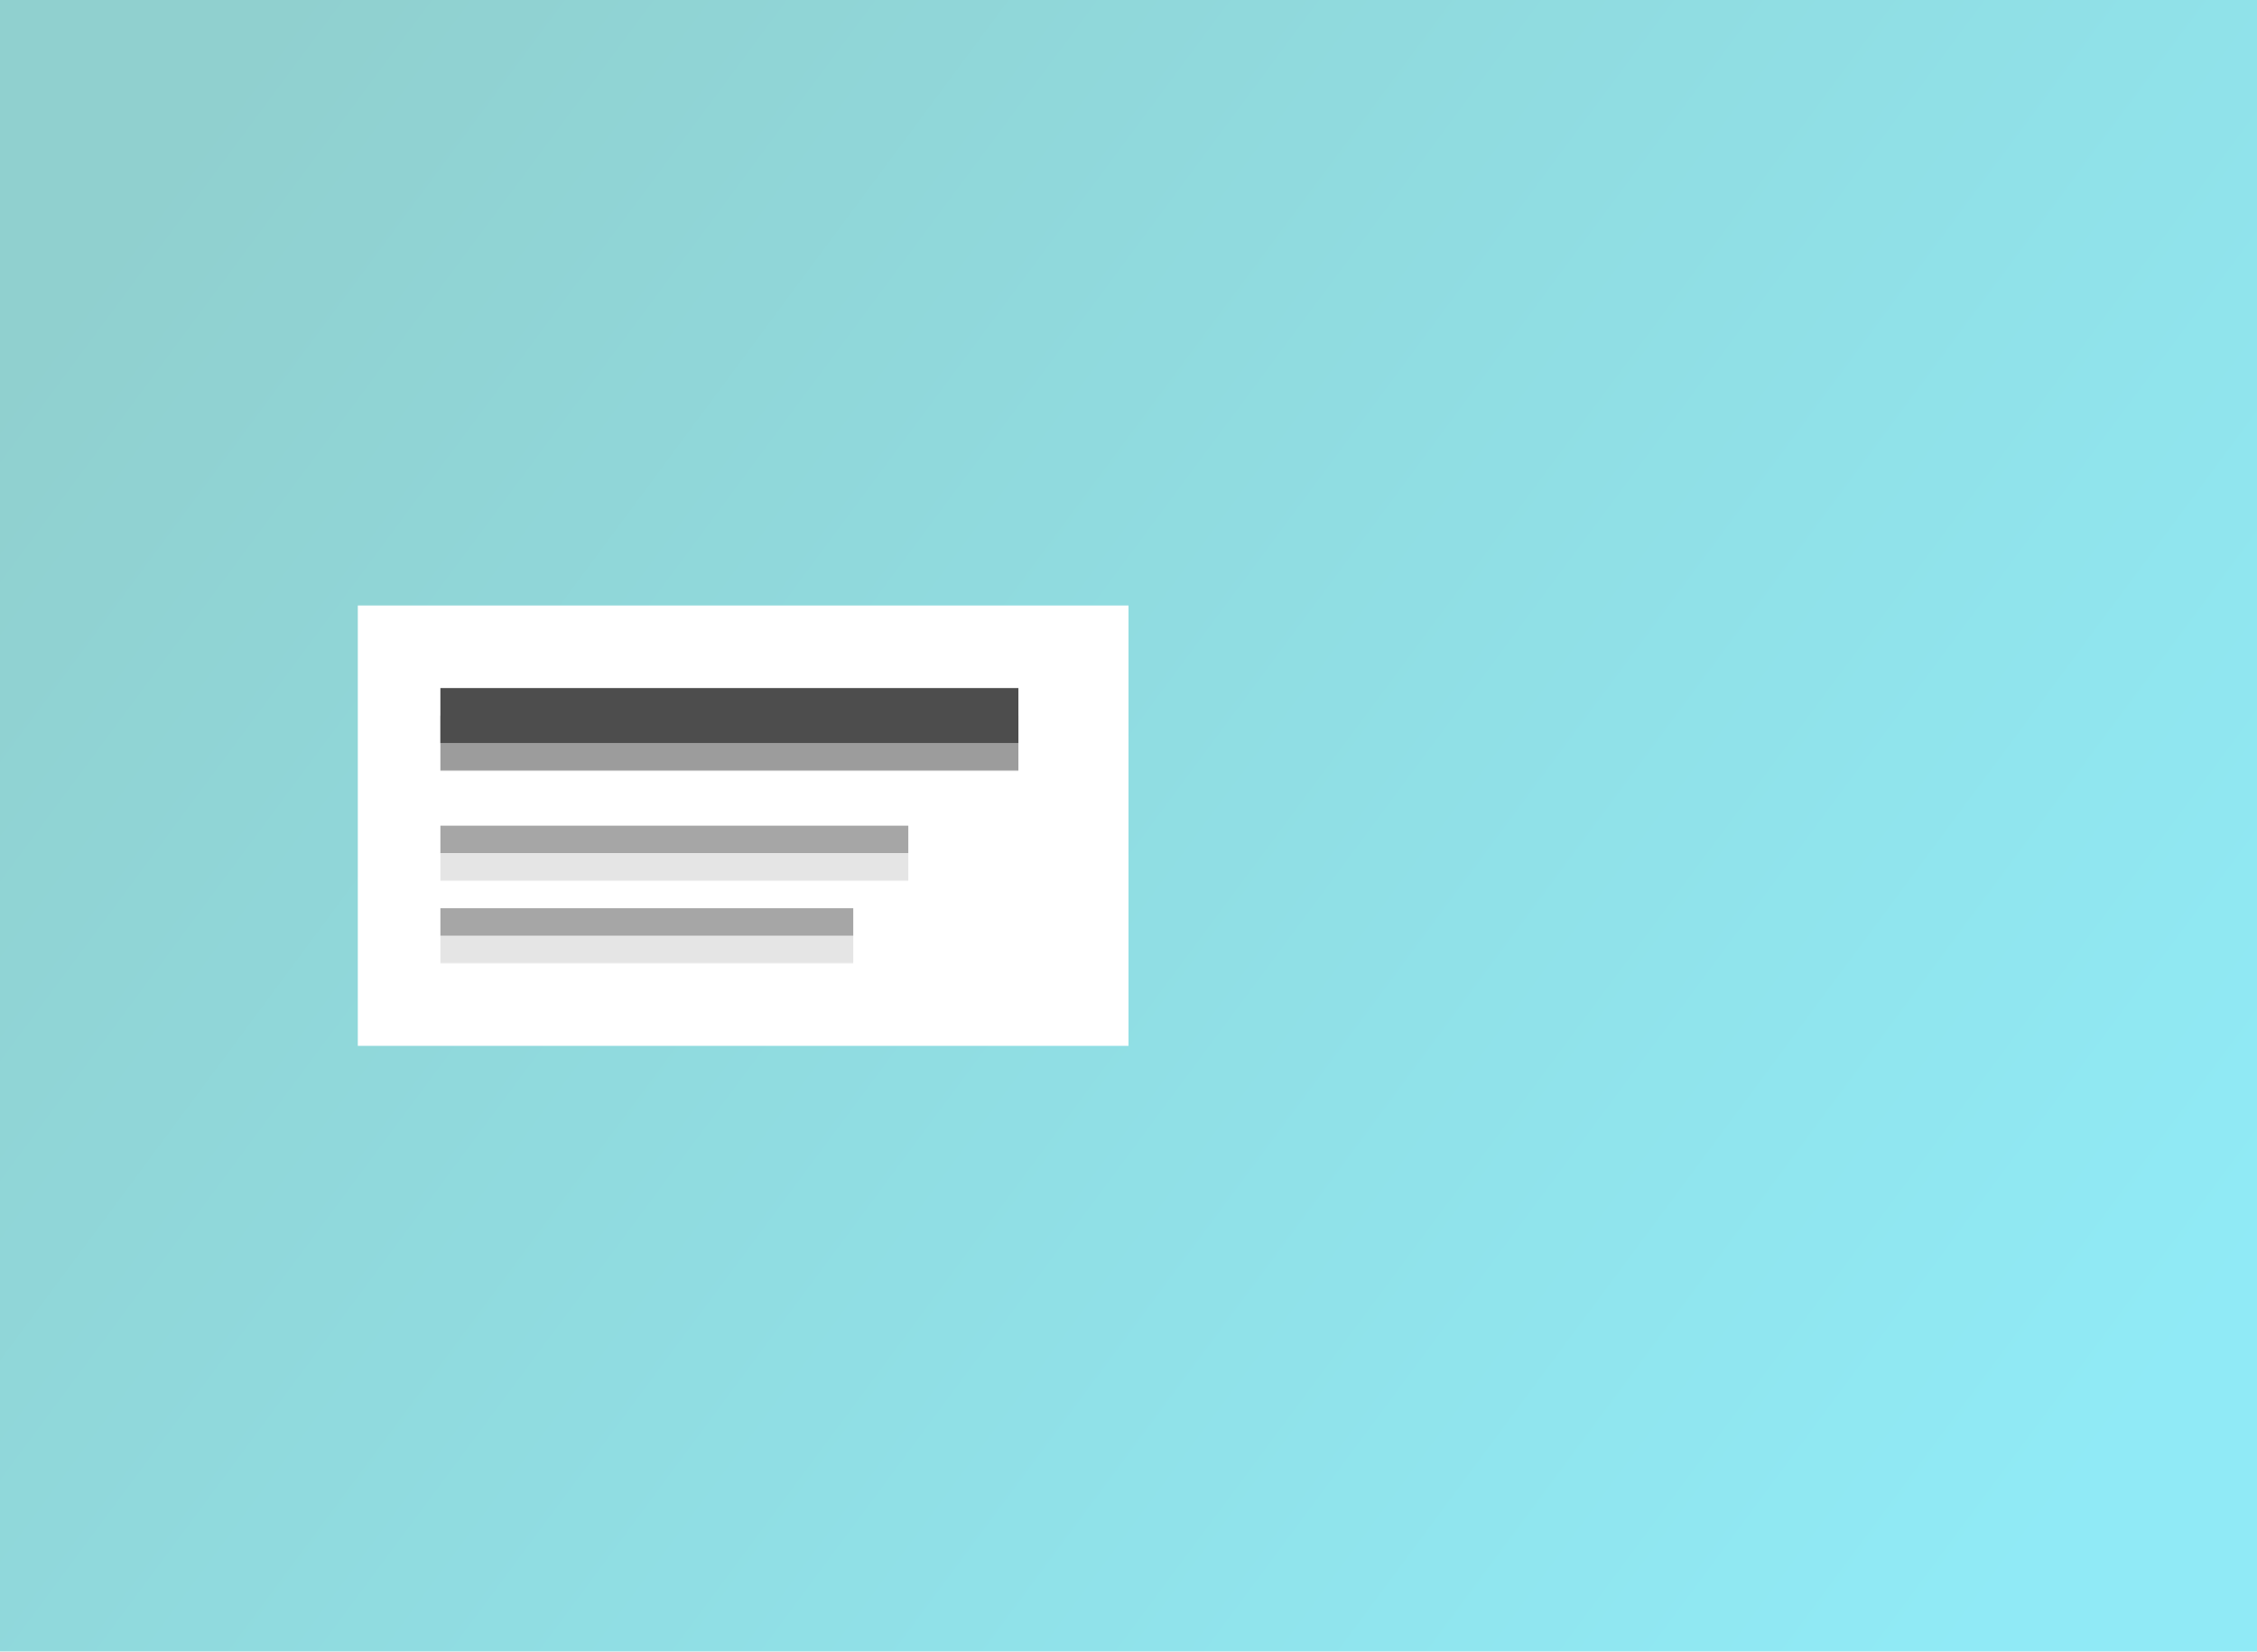
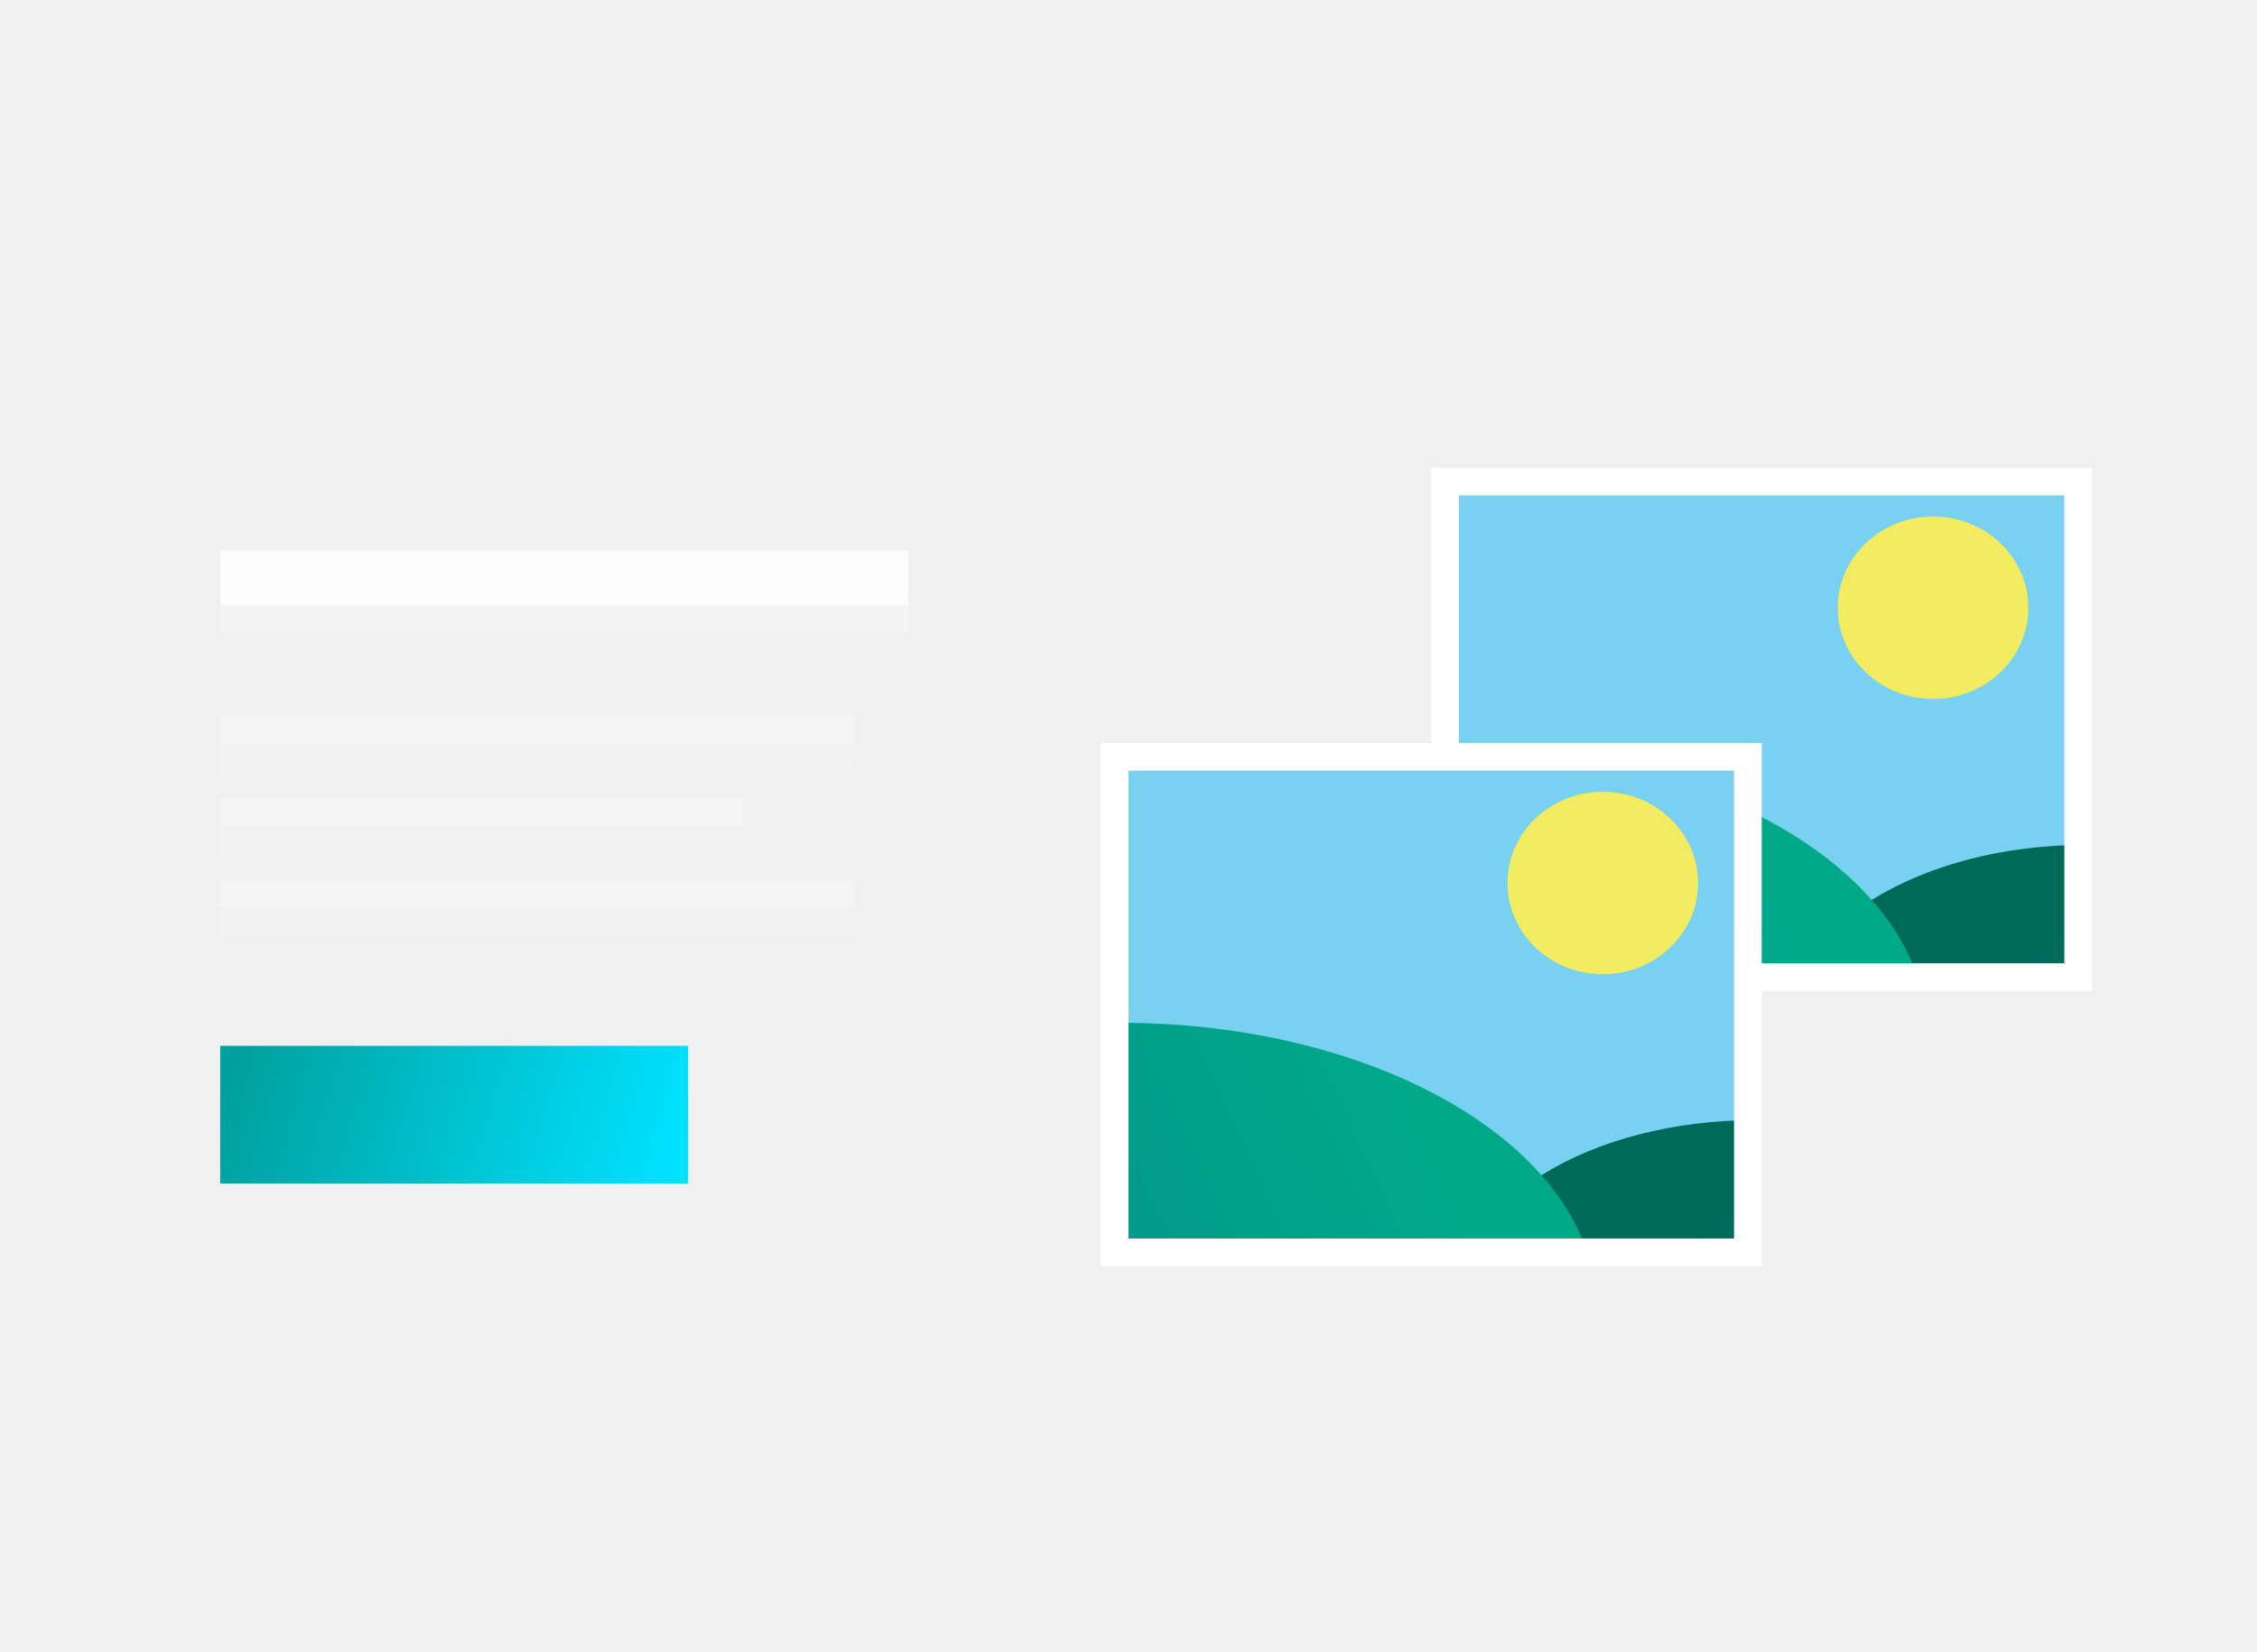
<svg xmlns="http://www.w3.org/2000/svg" xmlns:xlink="http://www.w3.org/1999/xlink" width="82" height="60" viewBox="0 0 82 60">
  <defs>
-     <linearGradient id="linearGradient-1" x1="0%" x2="100%" y1="23.23%" y2="76.77%">
+     <rect id="path-1" width="23.077" height="18.116" x="0" y="0" />
+     <linearGradient id="linearGradient-3" x1="72.875%" x2="40.332%" y1="46.509%" y2="34.249%">
+       <stop offset="0%" stop-color="#008374" />
+       <stop offset="100%" stop-color="#006A59" />
+     </linearGradient>
+     <linearGradient id="linearGradient-4" x1="88.517%" x2="50%" y1="39.469%" y2="50%">
+       <stop offset="0%" stop-color="#00AA89" />
+       <stop offset="100%" stop-color="#009989" />
+     </linearGradient>
+     <rect id="path-5" width="25" height="2" x="0" y="0" />
+     <filter id="filter-6" width="104%" height="200%" x="-2%" y="-25%" filterUnits="objectBoundingBox">
+       <feOffset dy="1" in="SourceAlpha" result="shadowOffsetOuter1" />
+       <feComposite in="shadowOffsetOuter1" in2="SourceAlpha" operator="out" result="shadowOffsetOuter1" />
+       <feColorMatrix in="shadowOffsetOuter1" values="0 0 0 0 1   0 0 0 0 1   0 0 0 0 1  0 0 0 0.292 0" />
+     </filter>
+     <path id="path-7" d="M23 12v1H0v-1h23zm-4-3v1H0V9h19zm4-3v1H0V6h23z" />
+     <filter id="filter-8" width="104.3%" height="128.6%" x="-2.2%" y="-7.1%" filterUnits="objectBoundingBox">
+       <feOffset dy="1" in="SourceAlpha" result="shadowOffsetOuter1" />
+       <feComposite in="shadowOffsetOuter1" in2="SourceAlpha" operator="out" result="shadowOffsetOuter1" />
+       <feColorMatrix in="shadowOffsetOuter1" values="0 0 0 0 1   0 0 0 0 1   0 0 0 0 1  0 0 0 0.1 0" />
+     </filter>
+     <linearGradient id="linearGradient-5" x1="0%" x2="100%" y1="45.675%" y2="54.325%">
      <stop offset="0%" stop-color="#00A09D" />
      <stop offset="100%" stop-color="#00E2FF" />
    </linearGradient>
-     <rect id="path-2" width="21" height="2" x="3" y="3" />
-     <filter id="filter-3" width="104.8%" height="200%" x="-2.4%" y="-25%" filterUnits="objectBoundingBox">
-       <feOffset dy="1" in="SourceAlpha" result="shadowOffsetOuter1" />
-       <feComposite in="shadowOffsetOuter1" in2="SourceAlpha" operator="out" result="shadowOffsetOuter1" />
-       <feColorMatrix in="shadowOffsetOuter1" values="0 0 0 0 0.26   0 0 0 0 0.26   0 0 0 0 0.26  0 0 0 0.526 0" />
-     </filter>
-     <path id="path-4" d="M18 11v1H3v-1h15zm2-3v1H3V8h17z" />
-     <filter id="filter-5" width="105.9%" height="150%" x="-2.9%" y="-12.5%" filterUnits="objectBoundingBox">
-       <feOffset dy="1" in="SourceAlpha" result="shadowOffsetOuter1" />
-       <feComposite in="shadowOffsetOuter1" in2="SourceAlpha" operator="out" result="shadowOffsetOuter1" />
-       <feColorMatrix in="shadowOffsetOuter1" values="0 0 0 0 0   0 0 0 0 0   0 0 0 0 0  0 0 0 0.1 0" />
-     </filter>
  </defs>
  <g fill="none" fill-rule="evenodd" class="snippets_thumbs">
    <g class="s_banner">
      <rect width="82" height="60" class="bg" />
-       <g fill="url(#linearGradient-1)" class="group" opacity=".4">
-         <g class="image_1">
-           <rect width="82" height="60" class="rectangle" />
+       <g class="group" transform="translate(8 20)">
+         <g class="group" transform="translate(15 -3)">
+           <g class="image_1_border" transform="translate(29)">
+             <rect width="24" height="19" fill="#FFF" class="rectangle" />
+             <g class="oval___oval_mask" transform="translate(.462 .442)">
+               <mask id="mask-2" fill="#fff">
+                 <use xlink:href="#path-1" />
+               </mask>
+               <use fill="#79D1F2" class="mask" xlink:href="#path-1" />
+               <ellipse cx="17.769" cy="4.64" fill="#F3EC60" class="oval" mask="url(#mask-2)" rx="3.462" ry="3.314" />
+               <ellipse cx="23.308" cy="19.884" fill="url(#linearGradient-3)" class="oval" mask="url(#mask-2)" rx="10.846" ry="6.628" />
+               <ellipse cx=".231" cy="20.105" fill="url(#linearGradient-4)" class="oval" mask="url(#mask-2)" rx="17.308" ry="10.384" />
+             </g>
+             <path fill="#FFF" d="M24 0v19H0V0h24zm-1 1H1v17h22V1z" class="rectangle_2" />
+           </g>
+           <g class="image_1_border" transform="translate(17,10)">
+             <rect width="24" height="19" fill="#FFF" class="rectangle" />
+             <g class="oval___oval_mask" transform="translate(.462 .442)">
+               <mask id="mask-2" fill="#fff">
+                 <use xlink:href="#path-1" />
+               </mask>
+               <use fill="#79D1F2" class="mask" xlink:href="#path-1" />
+               <ellipse cx="17.769" cy="4.64" fill="#F3EC60" class="oval" mask="url(#mask-2)" rx="3.462" ry="3.314" />
+               <ellipse cx="23.308" cy="19.884" fill="url(#linearGradient-3)" class="oval" mask="url(#mask-2)" rx="10.846" ry="6.628" />
+               <ellipse cx=".231" cy="20.105" fill="url(#linearGradient-4)" class="oval" mask="url(#mask-2)" rx="17.308" ry="10.384" />
+             </g>
+             <path fill="#FFF" d="M24 0v19H0V0h24zm-1 1H1v17h22V1z" class="rectangle_2" />
+           </g>
        </g>
-       </g>
-       <g class="group" transform="translate(13 22)">
-         <rect width="28" height="16" fill="#FFF" class="rectangle" />
        <g class="rectangle">
-           <use fill="#000" filter="url(#filter-3)" xlink:href="#path-2" />
-           <use fill="#000" fill-opacity=".697" xlink:href="#path-2" />
+           <use fill="#000" filter="url(#filter-6)" xlink:href="#path-5" />
+           <use fill="#FFF" fill-opacity=".78" xlink:href="#path-5" />
        </g>
        <g class="combined_shape">
-           <use fill="#000" filter="url(#filter-5)" xlink:href="#path-4" />
-           <use fill="#000" fill-opacity=".348" xlink:href="#path-4" />
+           <use fill="#000" filter="url(#filter-8)" xlink:href="#path-7" />
+           <use fill="#FFF" fill-opacity=".348" xlink:href="#path-7" />
        </g>
+         <rect width="17" height="5" transform="translate(0 18)" fill="url(#linearGradient-5)" class="rectangle" />
      </g>
    </g>
  </g>
</svg>
